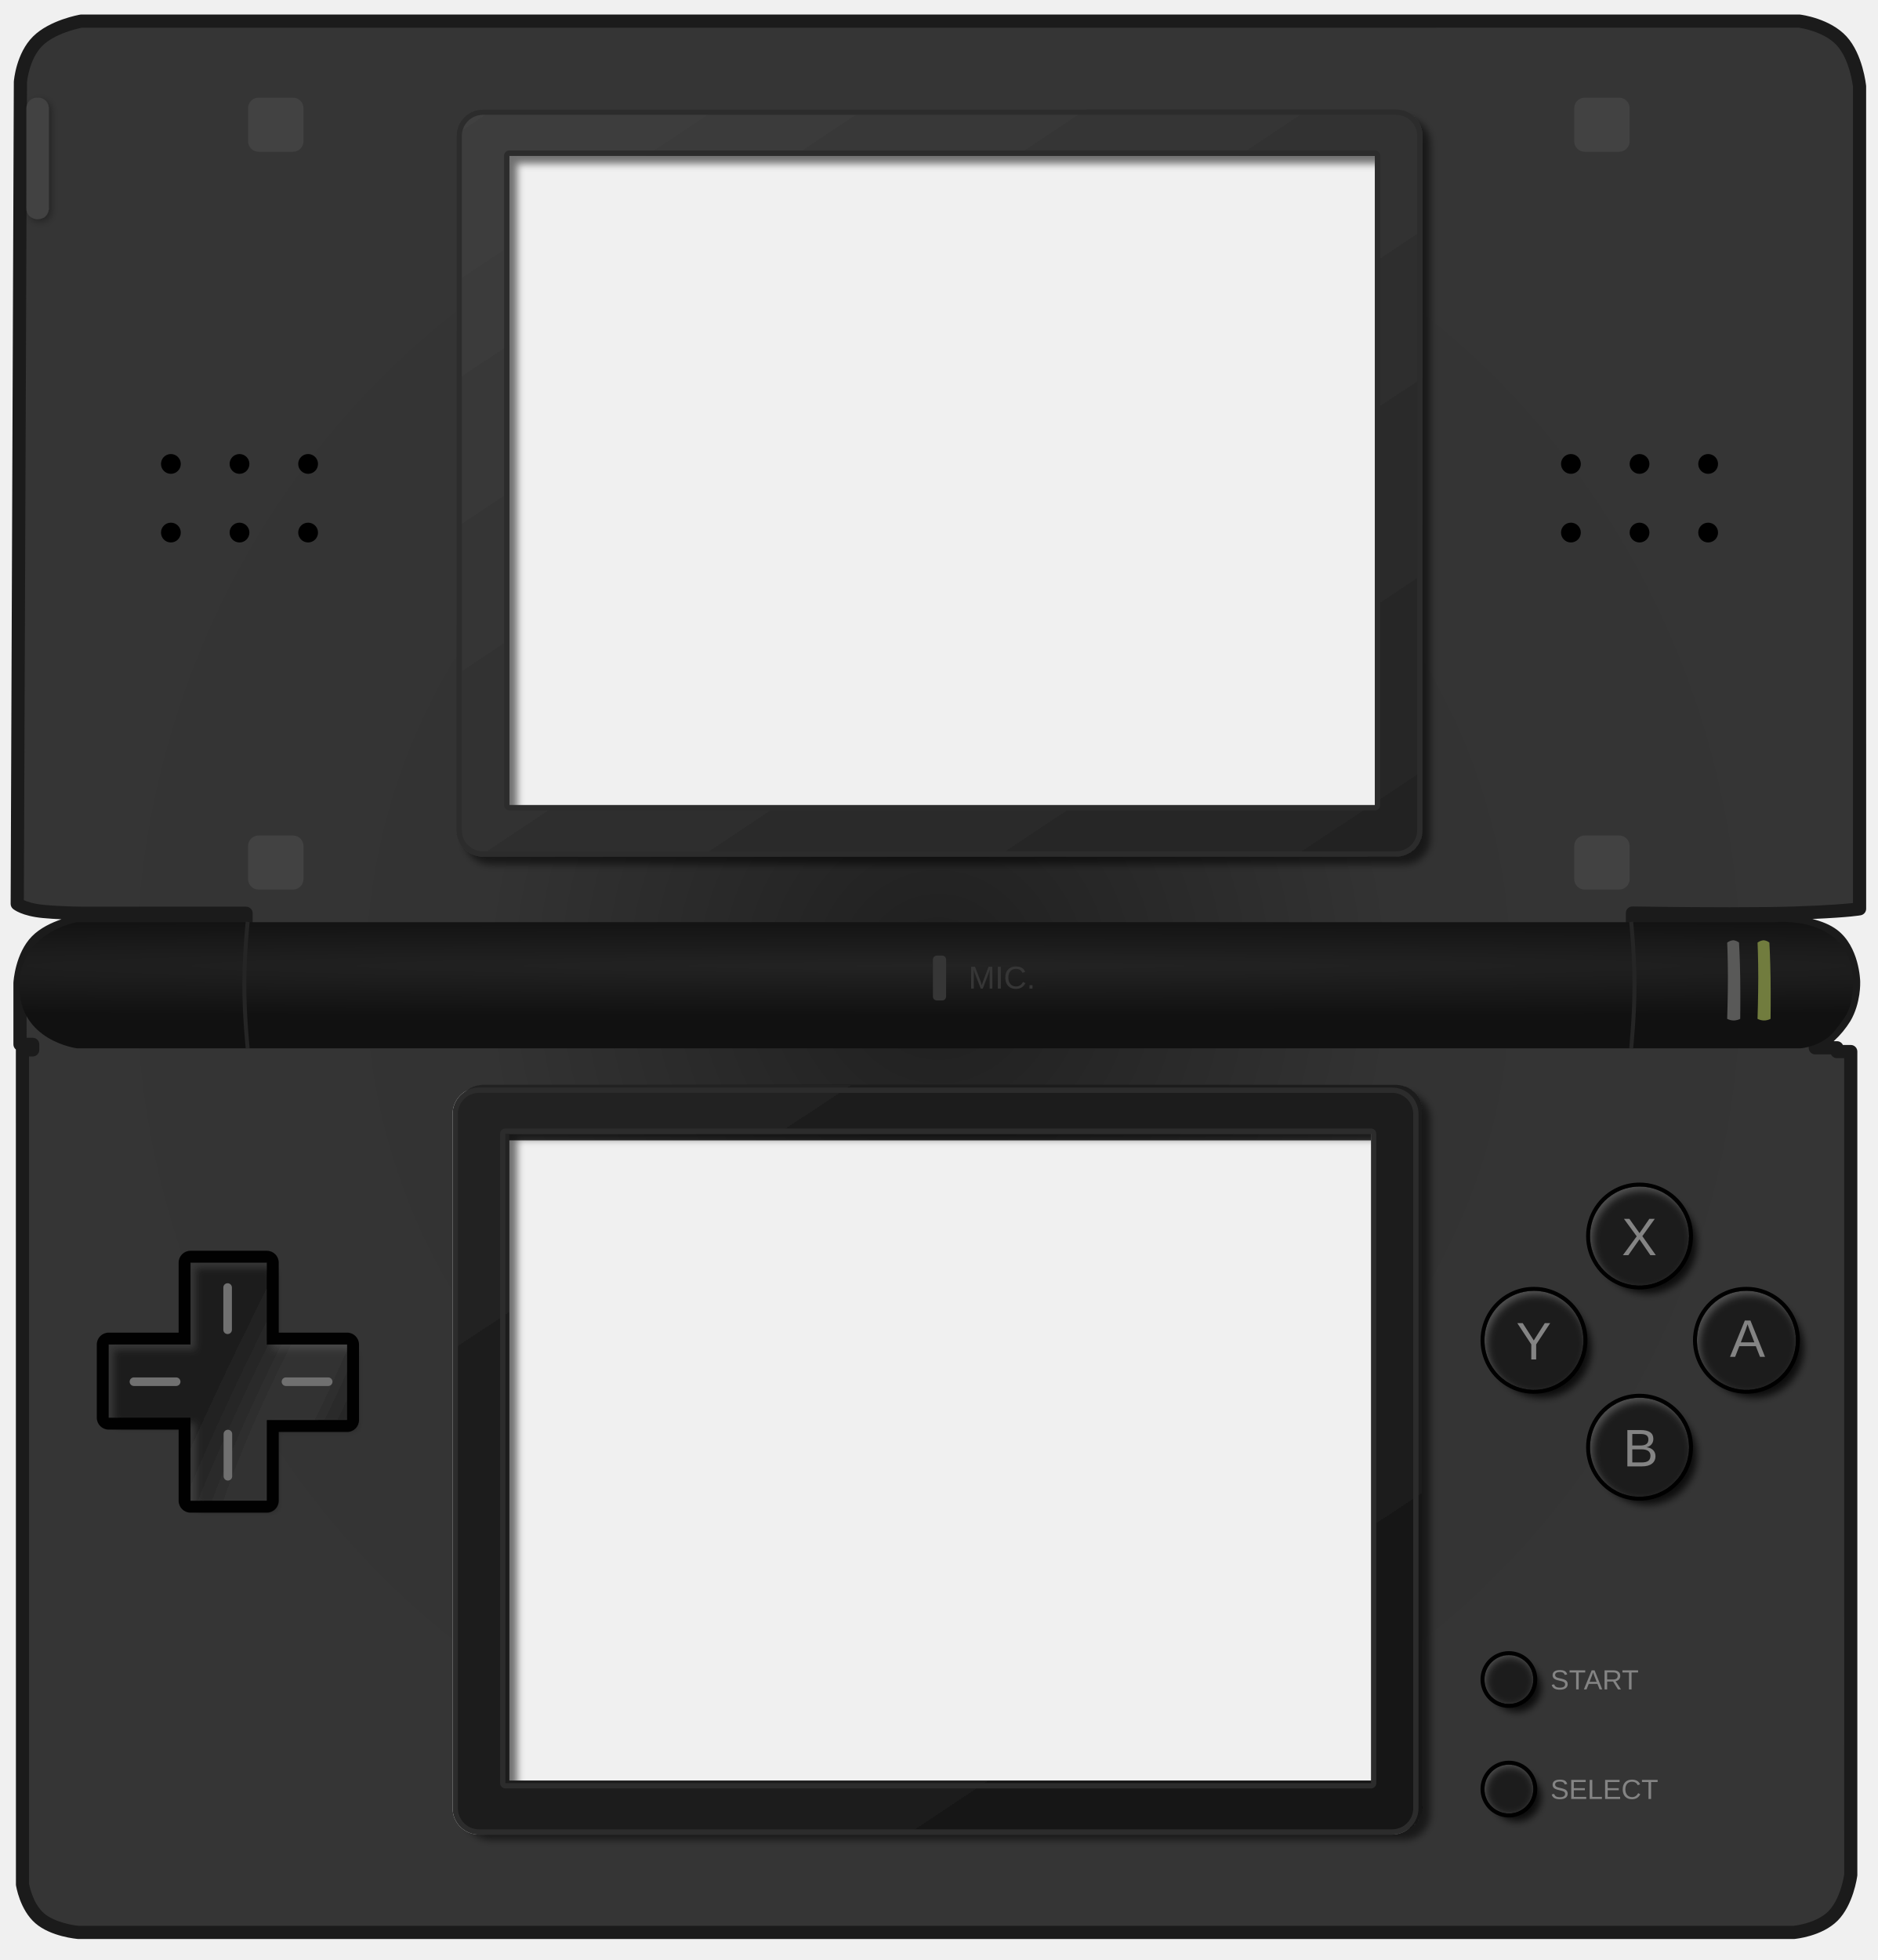
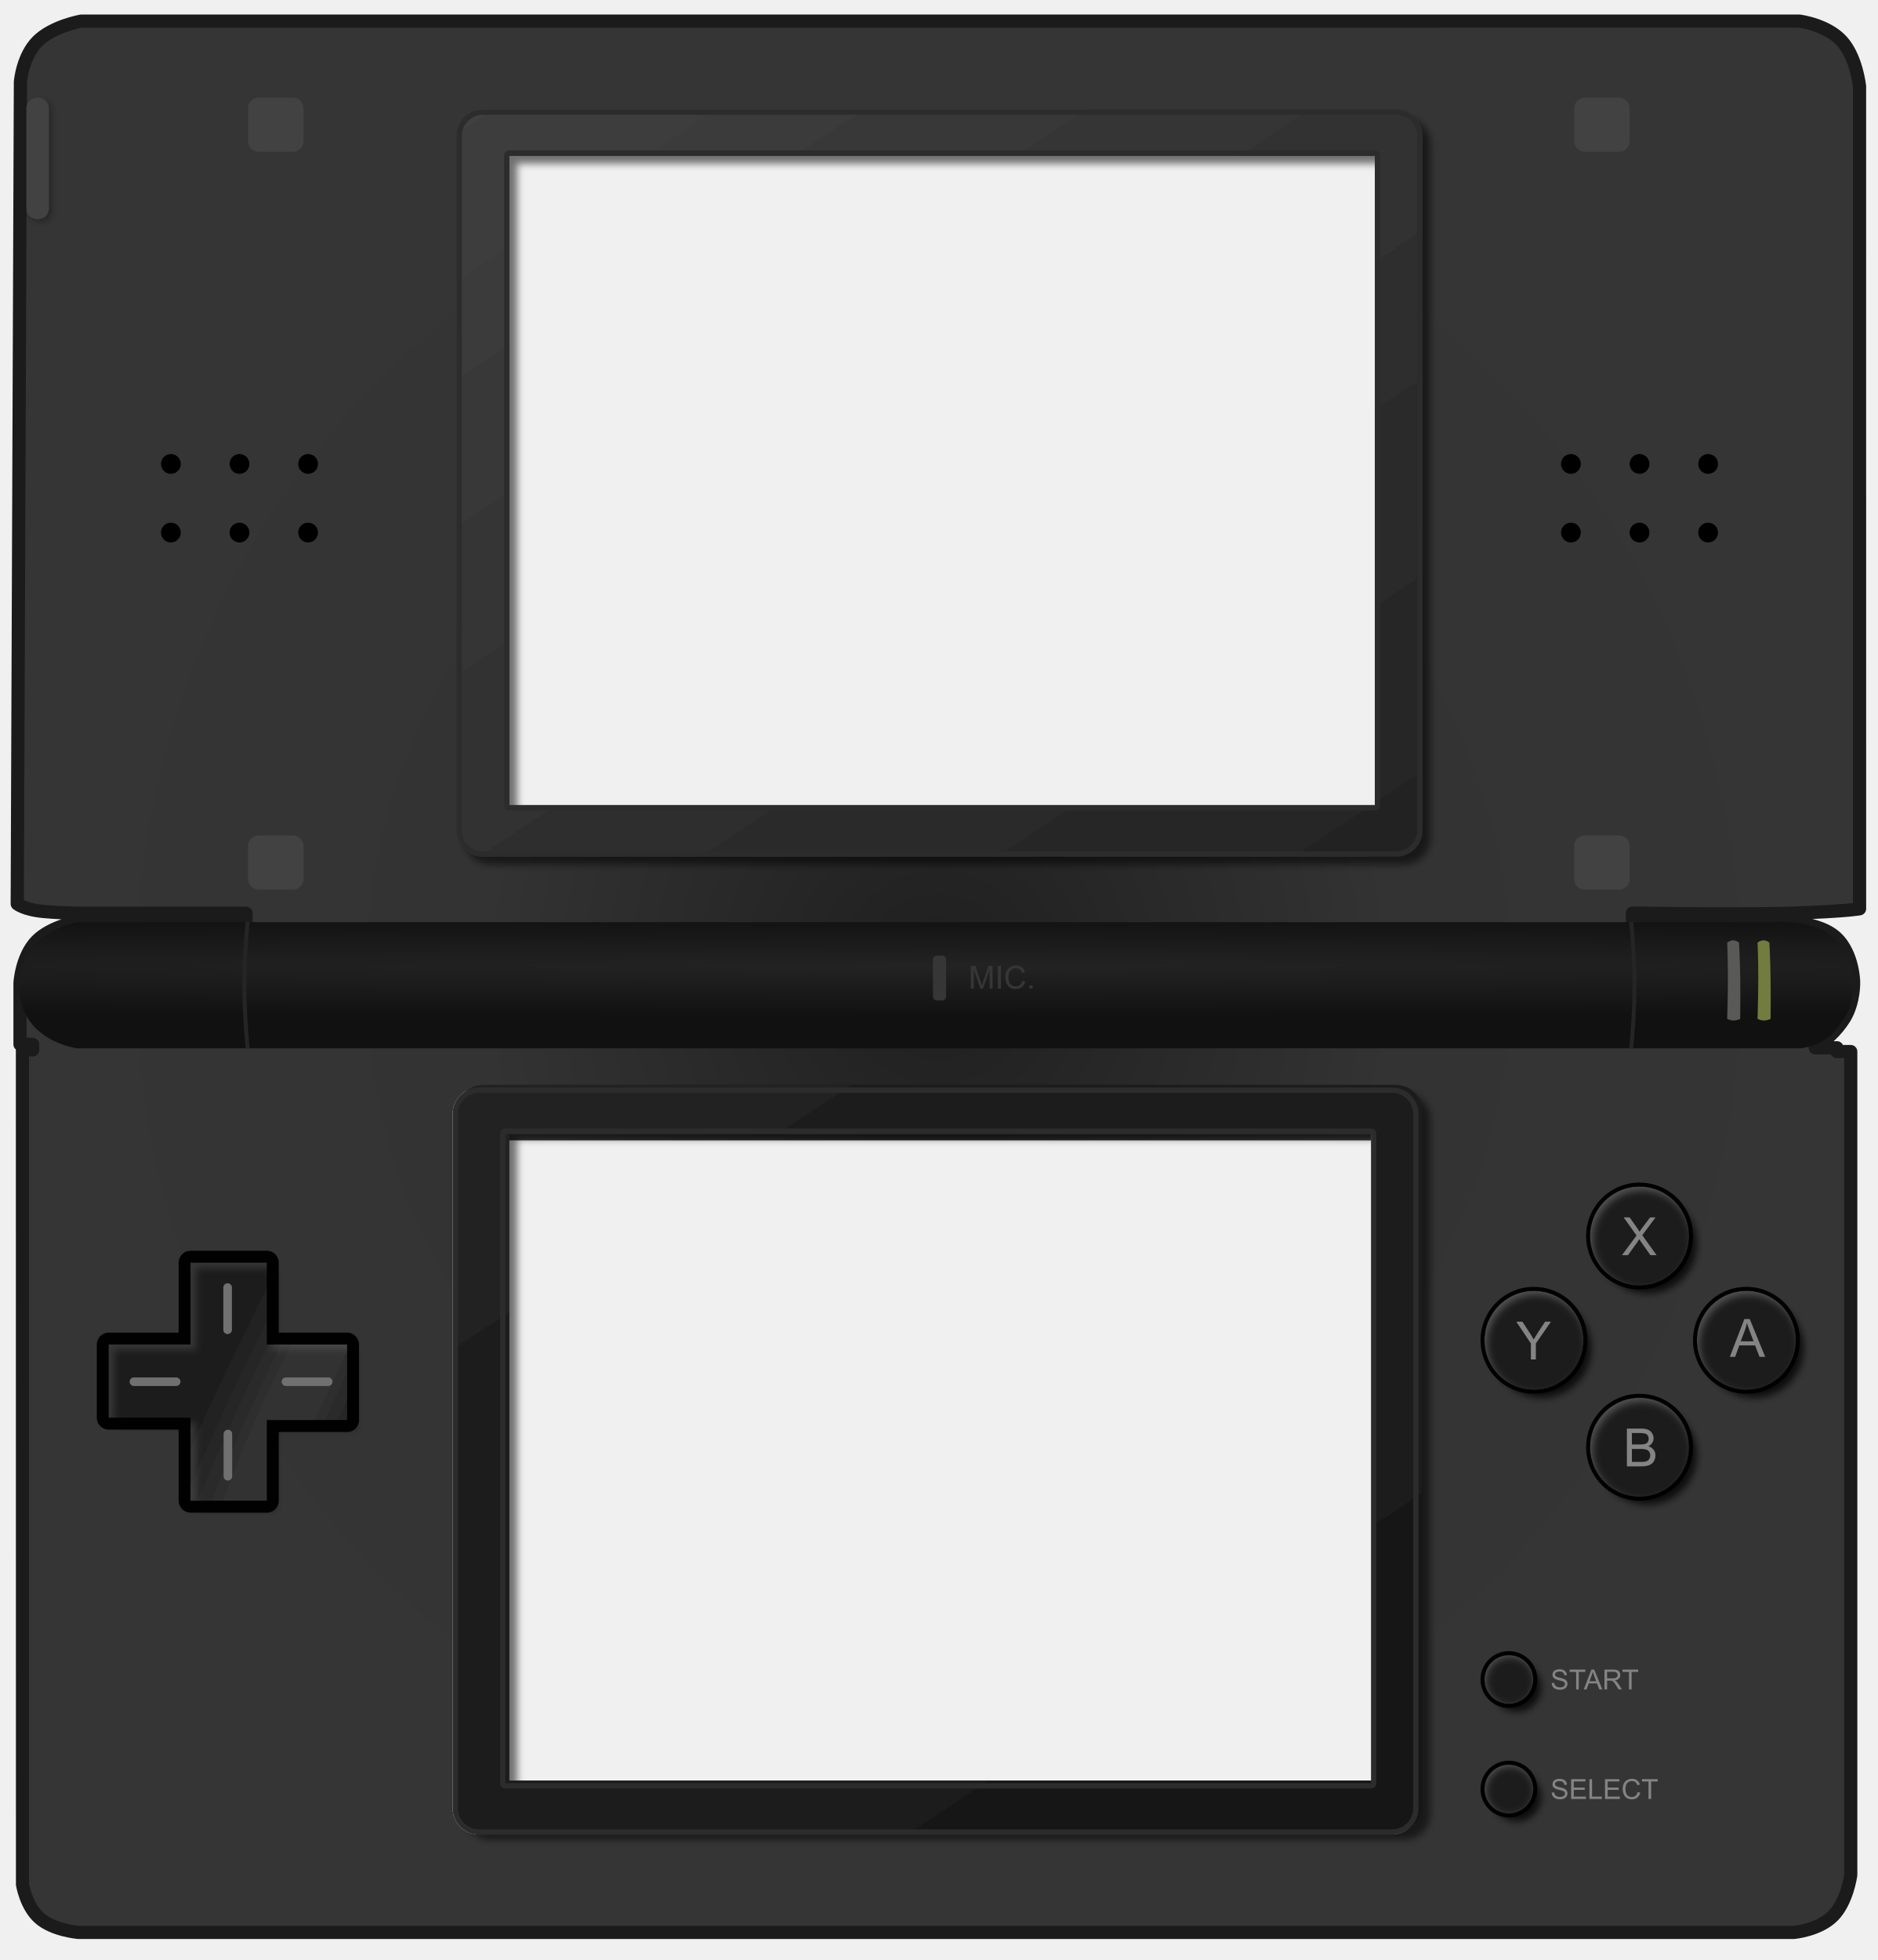
<svg xmlns="http://www.w3.org/2000/svg" width="1423" height="1485" viewBox="0 0 1423 1485">
  <defs>
    <radialGradient id="radial-gradient" cx="0.5" cy="0.5" r="0.5" gradientUnits="objectBoundingBox">
      <stop offset="0" stop-color="#1f1f1f" />
      <stop offset="0.499" stop-color="#333" />
      <stop offset="1" stop-color="#353535" />
    </radialGradient>
    <linearGradient id="linear-gradient" x1="0.982" y1="1" x2="-0.063" y2="-0.21" gradientUnits="objectBoundingBox">
      <stop offset="0" stop-color="#232323" />
      <stop offset="1" stop-color="#434343" />
    </linearGradient>
    <filter id="Exclusion_1" x="343" y="80" width="750" height="584" filterUnits="userSpaceOnUse">
      <feOffset dx="6" dy="6" input="SourceAlpha" />
      <feGaussianBlur stdDeviation="3" result="blur" />
      <feFlood flood-opacity="0.529" />
      <feComposite operator="in" in2="blur" />
      <feComposite in="SourceGraphic" />
    </filter>
    <radialGradient id="radial-gradient-2" cx="0.5" cy="0.348" r="1.623" gradientTransform="translate(0 0.263) scale(1 0.244)" gradientUnits="objectBoundingBox">
      <stop offset="0" stop-color="#232323" />
      <stop offset="1" stop-color="#111" />
    </radialGradient>
    <radialGradient id="radial-gradient-3" cx="0.793" cy="0.545" r="0.315" gradientTransform="matrix(0.903, 0.43, -3.09, 6.49, 1.76, -3.331)" gradientUnits="objectBoundingBox">
      <stop offset="0" stop-color="#333" />
      <stop offset="0.226" stop-color="#333" />
      <stop offset="1" stop-color="#1f1f1f" />
    </radialGradient>
    <filter id="Path_10" x="79.345" y="953.638" width="198.728" height="198.43" filterUnits="userSpaceOnUse">
      <feOffset dx="6" dy="6" input="SourceAlpha" />
      <feGaussianBlur stdDeviation="3" result="blur-2" />
      <feFlood flood-opacity="0.78" />
      <feComposite operator="in" in2="blur-2" />
      <feComposite in="SourceGraphic" />
    </filter>
    <filter id="Path_10-2" x="79.345" y="953.638" width="198.728" height="198.43" filterUnits="userSpaceOnUse">
      <feOffset dx="4" dy="4" input="SourceAlpha" />
      <feGaussianBlur stdDeviation="3" result="blur-3" />
      <feFlood flood-color="#c3c3c3" flood-opacity="0.161" result="color" />
      <feComposite operator="out" in="SourceGraphic" in2="blur-3" />
      <feComposite operator="in" in="color" />
      <feComposite operator="in" in2="SourceGraphic" />
    </filter>
    <linearGradient id="linear-gradient-2" x1="0.982" y1="1" x2="-0.063" y2="-0.21" gradientUnits="objectBoundingBox">
      <stop offset="0" stop-color="#171717" />
      <stop offset="1" stop-color="#232323" />
    </linearGradient>
    <filter id="Exclusion_3" x="343" y="819" width="750" height="584" filterUnits="userSpaceOnUse">
      <feOffset dx="6" dy="6" input="SourceAlpha" />
      <feGaussianBlur stdDeviation="3" result="blur-4" />
      <feFlood flood-opacity="0.529" />
      <feComposite operator="in" in2="blur-4" />
      <feComposite in="SourceGraphic" />
    </filter>
    <filter id="Ellipse_1" x="1122" y="975" width="93" height="93" filterUnits="userSpaceOnUse">
      <feOffset dx="6" dy="6" input="SourceAlpha" />
      <feGaussianBlur stdDeviation="3" result="blur-5" />
      <feFlood flood-opacity="0.761" />
      <feComposite operator="in" in2="blur-5" />
      <feComposite in="SourceGraphic" />
    </filter>
    <filter id="Ellipse_1-2" x="1122" y="975" width="93" height="93" filterUnits="userSpaceOnUse">
      <feOffset dx="2" dy="3" input="SourceAlpha" />
      <feGaussianBlur stdDeviation="3" result="blur-6" />
      <feFlood flood-color="#fff" flood-opacity="0.239" result="color-2" />
      <feComposite operator="out" in="SourceGraphic" in2="blur-6" />
      <feComposite operator="in" in="color-2" />
      <feComposite operator="in" in2="SourceGraphic" />
    </filter>
    <filter id="Ellipse_2" x="1202" y="896" width="93" height="93" filterUnits="userSpaceOnUse">
      <feOffset dx="6" dy="6" input="SourceAlpha" />
      <feGaussianBlur stdDeviation="3" result="blur-7" />
      <feFlood flood-opacity="0.761" />
      <feComposite operator="in" in2="blur-7" />
      <feComposite in="SourceGraphic" />
    </filter>
    <filter id="Ellipse_2-2" x="1202" y="896" width="93" height="93" filterUnits="userSpaceOnUse">
      <feOffset dx="2" dy="3" input="SourceAlpha" />
      <feGaussianBlur stdDeviation="3" result="blur-8" />
      <feFlood flood-color="#fff" flood-opacity="0.239" result="color-3" />
      <feComposite operator="out" in="SourceGraphic" in2="blur-8" />
      <feComposite operator="in" in="color-3" />
      <feComposite operator="in" in2="SourceGraphic" />
    </filter>
    <filter id="Ellipse_3" x="1283" y="975" width="93" height="93" filterUnits="userSpaceOnUse">
      <feOffset dx="6" dy="6" input="SourceAlpha" />
      <feGaussianBlur stdDeviation="3" result="blur-9" />
      <feFlood flood-opacity="0.761" />
      <feComposite operator="in" in2="blur-9" />
      <feComposite in="SourceGraphic" />
    </filter>
    <filter id="Ellipse_3-2" x="1283" y="975" width="93" height="93" filterUnits="userSpaceOnUse">
      <feOffset dx="2" dy="3" input="SourceAlpha" />
      <feGaussianBlur stdDeviation="3" result="blur-10" />
      <feFlood flood-color="#fff" flood-opacity="0.239" result="color-4" />
      <feComposite operator="out" in="SourceGraphic" in2="blur-10" />
      <feComposite operator="in" in="color-4" />
      <feComposite operator="in" in2="SourceGraphic" />
    </filter>
    <filter id="Ellipse_4" x="1202" y="1056" width="93" height="93" filterUnits="userSpaceOnUse">
      <feOffset dx="6" dy="6" input="SourceAlpha" />
      <feGaussianBlur stdDeviation="3" result="blur-11" />
      <feFlood flood-opacity="0.761" />
      <feComposite operator="in" in2="blur-11" />
      <feComposite in="SourceGraphic" />
    </filter>
    <filter id="Ellipse_4-2" x="1202" y="1056" width="93" height="93" filterUnits="userSpaceOnUse">
      <feOffset dx="2" dy="3" input="SourceAlpha" />
      <feGaussianBlur stdDeviation="3" result="blur-12" />
      <feFlood flood-color="#fff" flood-opacity="0.239" result="color-5" />
      <feComposite operator="out" in="SourceGraphic" in2="blur-12" />
      <feComposite operator="in" in="color-5" />
      <feComposite operator="in" in2="SourceGraphic" />
    </filter>
    <filter id="Ellipse_5" x="1122" y="1251" width="55" height="55" filterUnits="userSpaceOnUse">
      <feOffset dx="6" dy="6" input="SourceAlpha" />
      <feGaussianBlur stdDeviation="3" result="blur-13" />
      <feFlood flood-opacity="0.761" />
      <feComposite operator="in" in2="blur-13" />
      <feComposite in="SourceGraphic" />
    </filter>
    <filter id="Ellipse_5-2" x="1122" y="1251" width="55" height="55" filterUnits="userSpaceOnUse">
      <feOffset dx="1" dy="1.5" input="SourceAlpha" />
      <feGaussianBlur stdDeviation="3" result="blur-14" />
      <feFlood flood-color="#fff" flood-opacity="0.239" result="color-6" />
      <feComposite operator="out" in="SourceGraphic" in2="blur-14" />
      <feComposite operator="in" in="color-6" />
      <feComposite operator="in" in2="SourceGraphic" />
    </filter>
    <filter id="Path_15" x="1122" y="1334" width="55" height="55" filterUnits="userSpaceOnUse">
      <feOffset dx="6" dy="6" input="SourceAlpha" />
      <feGaussianBlur stdDeviation="3" result="blur-15" />
      <feFlood flood-opacity="0.761" />
      <feComposite operator="in" in2="blur-15" />
      <feComposite in="SourceGraphic" />
    </filter>
    <filter id="Path_15-2" x="1122" y="1334" width="55" height="55" filterUnits="userSpaceOnUse">
      <feOffset dx="1" dy="1.5" input="SourceAlpha" />
      <feGaussianBlur stdDeviation="3" result="blur-16" />
      <feFlood flood-color="#fff" flood-opacity="0.239" result="color-7" />
      <feComposite operator="out" in="SourceGraphic" in2="blur-16" />
      <feComposite operator="in" in="color-7" />
      <feComposite operator="in" in2="SourceGraphic" />
    </filter>
    <filter id="Rectangle_16" x="13" y="67" width="35" height="110" filterUnits="userSpaceOnUse">
      <feOffset dx="2" dy="2" input="SourceAlpha" />
      <feGaussianBlur stdDeviation="3" result="blur-17" />
      <feFlood flood-opacity="0.322" />
      <feComposite operator="in" in2="blur-17" />
      <feComposite in="SourceGraphic" />
    </filter>
    <clipPath id="clip-Nintendo_DSi_Cutout">
      <rect width="1423" height="1485" />
    </clipPath>
  </defs>
  <g id="Nintendo_DSi_Cutout" data-name="Nintendo DSi Cutout" clip-path="url(#clip-Nintendo_DSi_Cutout)">
    <g id="Group_3" data-name="Group 3" transform="translate(0 2)">
      <path id="Exclusion_5" data-name="Exclusion 5" d="M-146.755-92.9H-1446.7a73.623,73.623,0,0,1-10.663-1.9,60.912,60.912,0,0,1-9.564-3.244,35.984,35.984,0,0,1-9.04-5.541,32.718,32.718,0,0,1-6.51-7.936,49.286,49.286,0,0,1-4-8.513,54.872,54.872,0,0,1-2.572-9.566v-631.95h7.754v-4.175h-9.609v-46.685a64.482,64.482,0,0,1,2.017-11.455,57.229,57.229,0,0,1,3.793-10.336,37.5,37.5,0,0,1,6.776-9.857,40.944,40.944,0,0,1,9.968-7.239,69.567,69.567,0,0,1,10.815-4.579,83.887,83.887,0,0,1,12.234-3.088h125.734v-6.074h-122.646c-.161,0-16.267-.016-30.944-1.386a54.358,54.358,0,0,1-15.449-3.413,17.35,17.35,0,0,1-4.395-2.38l2.409-622.843a62.3,62.3,0,0,1,2.21-11.065,56.346,56.346,0,0,1,3.955-10.029,38.372,38.372,0,0,1,6.911-9.647,43.279,43.279,0,0,1,10.038-7.218,73.774,73.774,0,0,1,10.831-4.684,87.432,87.432,0,0,1,12.214-3.29H-142.212a68.716,68.716,0,0,1,11.671,2.854,60.216,60.216,0,0,1,10.418,4.581,39.438,39.438,0,0,1,9.765,7.585,42.647,42.647,0,0,1,6.9,10.652A71.5,71.5,0,0,1-99.329-1504a85.214,85.214,0,0,1,2.516,12.668v622.86l-.007,0c-.246.049-2.6.5-9.391,1.1-6.572.584-18.748,1.431-39.432,2.149-11.812.41-28.555.617-49.763.617-35.287,0-71.968-.592-73.512-.617h-.02v6.55h107.42c.3-.011,1.127-.036,2.425-.036a118.831,118.831,0,0,1,19.234,1.583c9.936,1.7,17.681,4.6,23.018,8.637a33.045,33.045,0,0,1,8.773,10.319,50.615,50.615,0,0,1,4.625,11.609,62.708,62.708,0,0,1,2.111,13.4,53.036,53.036,0,0,1-.616,8.877,58.064,58.064,0,0,1-1.955,8.741,45.968,45.968,0,0,1-4.107,9.515,55.106,55.106,0,0,1-6.559,8.852,89.837,89.837,0,0,1-7.35,7.282,97.943,97.943,0,0,1-8.461,6.753h16.423v2.851H-103.5v624.129a73.821,73.821,0,0,1-2.7,11.367,63.6,63.6,0,0,1-4.137,10.094,38.178,38.178,0,0,1-6.673,9.382,35.9,35.9,0,0,1-9.21,6.5,55.388,55.388,0,0,1-9.717,3.759A63.8,63.8,0,0,1-146.754-92.9ZM-1143.065-733a19.874,19.874,0,0,0-14.143,5.858A19.869,19.869,0,0,0-1163.064-713v526a19.87,19.87,0,0,0,5.857,14.143A19.872,19.872,0,0,0-1143.065-167h692a19.865,19.865,0,0,0,14.142-5.857A19.873,19.873,0,0,0-431.065-187V-713a19.872,19.872,0,0,0-5.858-14.142A19.869,19.869,0,0,0-451.065-733Zm23-706v492h656v-492Zm669,1268h-692a15.9,15.9,0,0,1-11.314-4.686A15.9,15.9,0,0,1-1159.065-187V-713a15.892,15.892,0,0,1,4.686-11.313A15.9,15.9,0,0,1-1143.065-729h692a15.891,15.891,0,0,1,11.313,4.686A15.891,15.891,0,0,1-435.065-713v526a15.9,15.9,0,0,1-4.686,11.314A15.891,15.891,0,0,1-451.065-171Zm-672-531a4,4,0,0,0-4,4v492a4.005,4.005,0,0,0,4,4v1h656v-1h0a3.976,3.976,0,0,0,2.827-1.174A3.973,3.973,0,0,0-463.065-206V-698a4,4,0,0,0-4-4Zm656,500h-656v-4h656v4h0Zm0-491h-656v-5h656v5h0Z" transform="translate(1506.065 1555)" fill="url(#radial-gradient)" />
      <path id="Path_7_-_Outline" data-name="Path 7 - Outline" d="M1554.632,9H2856.853c1.541.156,23.1,3.03,35.545,16.647,12.33,13.49,14.734,36.557,14.83,37.532l.024,623.352a5,5,0,0,1-3.961,4.891c-.332.07-7.61,1.553-36.824,2.855,6.77,1.673,13.494,4.263,18.775,8.255,16.795,12.7,17.473,38.139,17.493,39.216.023.553.55,16.133-7.352,29.74a71.165,71.165,0,0,1-12.735,15.378h2.464a5,5,0,0,1,4.516,2.851h5.937a5,5,0,0,1,5,5v624.129c-.164,1.553-3.1,22.507-14.974,34.379-11.969,11.969-32.013,13.786-32.86,13.857l-1300.366.018c-1.233-.084-20.85-1.779-32.541-11.912-11.85-10.271-14.641-28.3-14.754-29.061l-.054-632.683c0-.095,0-.188.008-.282a4.99,4.99,0,0,1-1.863-3.894V742.59c.062-1.189,1.449-22.324,14.014-35.153,6.258-6.389,15.06-10.453,22.378-12.932-4.456-.208-9.341-.513-14.109-.958-15.877-1.483-22-6.43-22.651-6.99a5,5,0,0,1-1.729-3.8l2.409-622.843c.084-1.24,1.845-21.624,14.549-34.266,12.516-12.455,34.817-16.413,35.76-16.575A4.978,4.978,0,0,1,1554.632,9ZM2897.253,63.673c-.027,0-2.239-20.343-12.236-31.28-9.939-10.874-28.613-13.41-28.8-13.434L1555.1,19c-2.846.555-20.559,4.322-30.019,13.736-10.112,10.063-11.6,27.42-11.619,27.594l-2.382,619.635c2.319,1.107,7.113,2.86,15.3,3.625,14.343,1.34,30.323,1.365,30.483,1.365H1679.5a5,5,0,0,1,5,5v6.075a5,5,0,0,1-5,5H1553.774c.217.026-19.47,3.21-29.455,13.405-9.918,10.126-11.156,28.276-11.168,28.458l.008,41.374h4.61a5,5,0,0,1,5,5v4.175a5,5,0,0,1-5,5h-2.754v626.951c0-.016,0-.017,0-.017.06,0,2.511,14.587,11.356,22.254,7.67,6.647,21.654,9.1,26.4,9.485l1299.542-.016c-.217,0,16.865-1.6,26.209-10.946,9.509-9.509,12.065-27.791,12.09-27.975l-.044-618.462h-5.453a5,5,0,0,1-4.516-2.851h-11.909a5,5,0,0,1-2.834-9.119c.142-.1,14.289-9.926,20.883-21.281,6.407-11.032,6.009-24.3,6-24.432-.008-.3-.64-21.782-13.528-31.525-11.3-8.545-32.892-9.209-39.239-9.209l-2.242.032-107.6,0a5,5,0,0,1-5-5v-6.549a5,5,0,0,1,5.083-5c.014,0,36.963.617,73.448.617,21.153,0,37.837-.207,49.59-.614,25.769-.894,38.371-1.971,44-2.608V63.67S2897.253,63.673,2897.253,63.673Z" transform="translate(-1493)" fill="#1b1b1b" />
      <g transform="matrix(1, 0, 0, 1, 0, -2)" filter="url(#Exclusion_1)">
        <path id="Exclusion_1-2" data-name="Exclusion 1" d="M-781,566h-692a19.869,19.869,0,0,1-14.142-5.858A19.869,19.869,0,0,1-1493,546V20a19.869,19.869,0,0,1,5.858-14.142A19.869,19.869,0,0,1-1473,0h692a19.869,19.869,0,0,1,14.142,5.858A19.869,19.869,0,0,1-761,20V546a19.869,19.869,0,0,1-5.858,14.142A19.869,19.869,0,0,1-781,566ZM-1453,35V527h656V35Z" transform="translate(1839 83)" fill="url(#linear-gradient)" />
      </g>
      <path id="Path_8" data-name="Path 8" d="M1551.318,696.714H2837.955s58.77-6.282,59.417,45.537c-.423,18.693-3.727,23.951-13.683,36.454s-26.14,13.557-26.14,13.557H1551.318s-43.795-5.567-43.618-47.037S1551.318,696.714,1551.318,696.714Z" transform="translate(-1493)" fill="url(#radial-gradient-2)" />
      <path id="Path_9" data-name="Path 9" d="M1692.76,954.638" transform="translate(-1493)" fill="none" stroke="#707070" stroke-width="1" />
      <g id="Group_10" data-name="Group 10" opacity="0.97">
        <g data-type="innerShadowGroup">
          <g transform="matrix(1, 0, 0, 1, 0, -2)" filter="url(#Path_10)">
            <path id="Path_10-3" data-name="Path 10" d="M1639.377,954.638v62.032h-62.032v55.471h62.032v62.927h57.857v-61.137h60.839v-57.26h-60.839V954.638Z" transform="translate(-1495 2)" fill="url(#radial-gradient-3)" />
          </g>
          <g transform="matrix(1, 0, 0, 1, 0, -2)" filter="url(#Path_10-2)">
            <path id="Path_10-4" data-name="Path 10" d="M1639.377,954.638v62.032h-62.032v55.471h62.032v62.927h57.857v-61.137h60.839v-57.26h-60.839V954.638Z" transform="translate(-1495 2)" fill="#fff" />
          </g>
        </g>
        <path id="Path_10_-_Outline" data-name="Path 10 - Outline" d="M1639.377,954.638v62.032h-62.032v55.471h62.032v62.927h57.857v-61.137h60.839v-57.26h-60.839V954.638h-57.857m0-9h57.857a9,9,0,0,1,9,9v53.032h51.839a9,9,0,0,1,9,9v57.26a9,9,0,0,1-9,9h-51.839v52.137a9,9,0,0,1-9,9h-57.857a9,9,0,0,1-9-9v-53.927h-53.032a9,9,0,0,1-9-9V1016.67a9,9,0,0,1,9-9h53.032V954.638A9,9,0,0,1,1639.377,945.638Z" transform="translate(-1495)" />
      </g>
      <path id="Line_1" data-name="Line 1" d="M0,35.25A3.25,3.25,0,0,1-3.25,32V0A3.25,3.25,0,0,1,0-3.25,3.25,3.25,0,0,1,3.25,0V32A3.25,3.25,0,0,1,0,35.25Z" transform="translate(172.5 973.5)" fill="#707070" />
      <g transform="matrix(1, 0, 0, 1, 0, -2)" filter="url(#Exclusion_3)">
        <path id="Exclusion_3-2" data-name="Exclusion 3" d="M-781,566h-692a19.869,19.869,0,0,1-14.142-5.858A19.869,19.869,0,0,1-1493,546V20a19.869,19.869,0,0,1,5.858-14.142A19.869,19.869,0,0,1-1473,0h692a19.869,19.869,0,0,1,14.142,5.858A19.869,19.869,0,0,1-761,20V546a19.869,19.869,0,0,1-5.858,14.142A19.869,19.869,0,0,1-781,566ZM-1453,35V527h656V35Z" transform="translate(1839 822)" fill="url(#linear-gradient-2)" />
      </g>
      <path id="Line_2" data-name="Line 2" d="M0,35.25A3.25,3.25,0,0,1-3.25,32V0A3.25,3.25,0,0,1,0-3.25,3.25,3.25,0,0,1,3.25,0V32A3.25,3.25,0,0,1,0,35.25Z" transform="translate(172.709 1084.5)" fill="#707070" />
      <path id="Line_3" data-name="Line 3" d="M0,35.25A3.25,3.25,0,0,1-3.25,32V0A3.25,3.25,0,0,1,0-3.25,3.25,3.25,0,0,1,3.25,0V32A3.25,3.25,0,0,1,0,35.25Z" transform="translate(133.5 1044.853) rotate(90)" fill="#707070" />
      <path id="Line_4" data-name="Line 4" d="M0,35.25A3.25,3.25,0,0,1-3.25,32V0A3.25,3.25,0,0,1,0-3.25,3.25,3.25,0,0,1,3.25,0V32A3.25,3.25,0,0,1,0,35.25Z" transform="translate(248.709 1044.853) rotate(90)" fill="#707070" />
      <g data-type="innerShadowGroup">
        <g transform="matrix(1, 0, 0, 1, 0, -2)" filter="url(#Ellipse_1)">
          <circle id="Ellipse_1-3" data-name="Ellipse 1" cx="37.5" cy="37.5" r="37.5" transform="translate(1125 978)" fill="#1f1f1f" />
        </g>
        <g transform="matrix(1, 0, 0, 1, 0, -2)" filter="url(#Ellipse_1-2)">
          <circle id="Ellipse_1-4" data-name="Ellipse 1" cx="37.5" cy="37.5" r="37.5" transform="translate(1125 978)" fill="#fff" />
        </g>
      </g>
      <path id="Ellipse_1_-_Outline" data-name="Ellipse 1 - Outline" d="M37.5,0A37.5,37.5,0,1,0,75,37.5,37.5,37.5,0,0,0,37.5,0m0-3A40.488,40.488,0,0,1,66.138,66.138,40.5,40.5,0,1,1,21.735.184,40.249,40.249,0,0,1,37.5-3Z" transform="translate(1125 976)" />
      <g data-type="innerShadowGroup">
        <g transform="matrix(1, 0, 0, 1, 0, -2)" filter="url(#Ellipse_2)">
          <circle id="Ellipse_2-3" data-name="Ellipse 2" cx="37.5" cy="37.5" r="37.5" transform="translate(1205 899)" fill="#1f1f1f" />
        </g>
        <g transform="matrix(1, 0, 0, 1, 0, -2)" filter="url(#Ellipse_2-2)">
          <circle id="Ellipse_2-4" data-name="Ellipse 2" cx="37.5" cy="37.5" r="37.5" transform="translate(1205 899)" fill="#fff" />
        </g>
      </g>
      <path id="Ellipse_2_-_Outline" data-name="Ellipse 2 - Outline" d="M37.5,0A37.5,37.5,0,1,0,75,37.5,37.5,37.5,0,0,0,37.5,0m0-3A40.488,40.488,0,0,1,66.138,66.138,40.5,40.5,0,1,1,21.735.184,40.249,40.249,0,0,1,37.5-3Z" transform="translate(1205 897)" />
-       <text id="Y" transform="translate(1149 1028)" fill="#848484" font-size="40" font-family="ArialMT, Arial">
-         <tspan x="0" y="0">Y</tspan>
-       </text>
+       <path id="Path_28" data-name="Path 28" d="M11.152,0V-12.129L.117-28.633H4.727L10.371-20q1.563,2.422,2.91,4.844,1.289-2.246,3.125-5.059l5.547-8.418h4.414l-11.426,16.5V0Z" transform="translate(1149 1028)" fill="#848484" />
      <g data-type="innerShadowGroup">
        <g transform="matrix(1, 0, 0, 1, 0, -2)" filter="url(#Ellipse_3)">
          <circle id="Ellipse_3-3" data-name="Ellipse 3" cx="37.5" cy="37.5" r="37.5" transform="translate(1286 978)" fill="#1f1f1f" />
        </g>
        <g transform="matrix(1, 0, 0, 1, 0, -2)" filter="url(#Ellipse_3-2)">
          <circle id="Ellipse_3-4" data-name="Ellipse 3" cx="37.5" cy="37.5" r="37.5" transform="translate(1286 978)" fill="#fff" />
        </g>
      </g>
      <path id="Ellipse_3_-_Outline" data-name="Ellipse 3 - Outline" d="M37.5,0A37.5,37.5,0,1,0,75,37.5,37.5,37.5,0,0,0,37.5,0m0-3A40.488,40.488,0,0,1,66.138,66.138,40.5,40.5,0,1,1,21.735.184,40.249,40.249,0,0,1,37.5-3Z" transform="translate(1286 976)" />
-       <text id="X" transform="translate(1229 949)" fill="#848484" font-size="40" font-family="ArialMT, Arial">
-         <tspan x="0" y="0">X</tspan>
-       </text>
+       <path id="Path_27" data-name="Path 27" d="M.176,0,11.25-14.922,1.484-28.633H6l5.2,7.344a41.774,41.774,0,0,1,2.3,3.516,37.388,37.388,0,0,1,2.266-3.262l5.762-7.6h4.121l-10.059,13.5L26.426,0H21.738L14.531-10.215q-.605-.879-1.25-1.914-.957,1.563-1.367,2.148L4.727,0Z" transform="translate(1229 949)" fill="#848484" />
      <g data-type="innerShadowGroup">
        <g transform="matrix(1, 0, 0, 1, 0, -2)" filter="url(#Ellipse_4)">
          <circle id="Ellipse_4-3" data-name="Ellipse 4" cx="37.5" cy="37.5" r="37.5" transform="translate(1205 1059)" fill="#1f1f1f" />
        </g>
        <g transform="matrix(1, 0, 0, 1, 0, -2)" filter="url(#Ellipse_4-2)">
          <circle id="Ellipse_4-4" data-name="Ellipse 4" cx="37.5" cy="37.5" r="37.5" transform="translate(1205 1059)" fill="#fff" />
        </g>
      </g>
      <path id="Ellipse_4_-_Outline" data-name="Ellipse 4 - Outline" d="M37.5,0A37.5,37.5,0,1,0,75,37.5,37.5,37.5,0,0,0,37.5,0m0-3A40.488,40.488,0,0,1,66.138,66.138,40.5,40.5,0,1,1,21.735.184,40.249,40.249,0,0,1,37.5-3Z" transform="translate(1205 1057)" />
-       <text id="A" transform="translate(1311 1026)" fill="#848484" font-size="40" font-family="ArialMT, Arial">
-         <tspan x="0" y="0">A</tspan>
-       </text>
-       <text id="B" transform="translate(1230 1109)" fill="#848484" font-size="40" font-family="ArialMT, Arial">
-         <tspan x="0" y="0">B</tspan>
-       </text>
+       <path id="Path_26" data-name="Path 26" d="M-.059,0l11-28.633H15.02L26.738,0H22.422l-3.34-8.672H7.109L3.965,0ZM8.2-11.758H17.91l-2.988-7.93q-1.367-3.613-2.031-5.937a36.5,36.5,0,0,1-1.543,5.469Z" transform="translate(1311 1026)" fill="#848484" />
+       <path id="Path_25" data-name="Path 25" d="M2.93,0V-28.633H13.672a13.3,13.3,0,0,1,5.264.869,6.768,6.768,0,0,1,3.105,2.676,7.054,7.054,0,0,1,1.123,3.779,6.492,6.492,0,0,1-1,3.457,7.112,7.112,0,0,1-3.008,2.617,7.478,7.478,0,0,1,3.994,2.6,6.957,6.957,0,0,1,1.4,4.336,8.364,8.364,0,0,1-.85,3.74,7.241,7.241,0,0,1-2.1,2.666A8.763,8.763,0,0,1,18.467-.479,19.066,19.066,0,0,1,13.848,0ZM6.719-16.6H12.91a13.815,13.815,0,0,0,3.613-.332A4.016,4.016,0,0,0,18.7-18.359a4.107,4.107,0,0,0,.732-2.5,4.6,4.6,0,0,0-.684-2.51A3.46,3.46,0,0,0,16.8-24.854a16.312,16.312,0,0,0-4.355-.4H6.719Zm0,13.223h7.129a16.409,16.409,0,0,0,2.578-.137A6.178,6.178,0,0,0,18.613-4.3a4.148,4.148,0,0,0,1.445-1.592A4.982,4.982,0,0,0,20.625-8.3a4.758,4.758,0,0,0-.82-2.783,4.327,4.327,0,0,0-2.275-1.66,14.108,14.108,0,0,0-4.189-.479H6.719Z" transform="translate(1230 1109)" fill="#848484" />
      <g data-type="innerShadowGroup">
        <g transform="matrix(1, 0, 0, 1, 0, -2)" filter="url(#Ellipse_5)">
          <circle id="Ellipse_5-3" data-name="Ellipse 5" cx="18.5" cy="18.5" r="18.5" transform="translate(1125 1254)" fill="#1f1f1f" />
        </g>
        <g transform="matrix(1, 0, 0, 1, 0, -2)" filter="url(#Ellipse_5-2)">
          <circle id="Ellipse_5-4" data-name="Ellipse 5" cx="18.5" cy="18.5" r="18.5" transform="translate(1125 1254)" fill="#fff" />
        </g>
      </g>
      <path id="Ellipse_5_-_Outline" data-name="Ellipse 5 - Outline" d="M18.5,0A18.5,18.5,0,1,0,37,18.5,18.5,18.5,0,0,0,18.5,0m0-3A21.494,21.494,0,0,1,33.7,33.7,21.5,21.5,0,1,1,10.13-1.309,21.368,21.368,0,0,1,18.5-3Z" transform="translate(1125 1252)" />
      <g data-type="innerShadowGroup">
        <g transform="matrix(1, 0, 0, 1, 0, -2)" filter="url(#Path_15)">
          <path id="Path_15-3" data-name="Path 15" d="M18.5,0A18.5,18.5,0,1,1,0,18.5,18.5,18.5,0,0,1,18.5,0Z" transform="translate(1125 1337)" fill="#1f1f1f" />
        </g>
        <g transform="matrix(1, 0, 0, 1, 0, -2)" filter="url(#Path_15-2)">
          <path id="Path_15-4" data-name="Path 15" d="M18.5,0A18.5,18.5,0,1,1,0,18.5,18.5,18.5,0,0,1,18.5,0Z" transform="translate(1125 1337)" fill="#fff" />
        </g>
      </g>
      <path id="Path_15_-_Outline" data-name="Path 15 - Outline" d="M18.5,0A18.5,18.5,0,1,0,37,18.5,18.5,18.5,0,0,0,18.5,0m0-3A21.494,21.494,0,0,1,33.7,33.7,21.5,21.5,0,1,1,10.13-1.309,21.368,21.368,0,0,1,18.5-3Z" transform="translate(1125 1335)" />
-       <text id="START" transform="translate(1175 1278)" fill="#848484" font-size="21" font-family="ArialMT, Arial">
-         <tspan x="0" y="0">START</tspan>
-       </text>
-       <text id="SELECT" transform="translate(1175 1361)" fill="#848484" font-size="21" font-family="ArialMT, Arial">
-         <tspan x="0" y="0">SELECT</tspan>
-       </text>
+       <path id="Path_24" data-name="Path 24" d="M.943-4.83,2.82-4.994a4.144,4.144,0,0,0,.62,1.851A3.386,3.386,0,0,0,4.953-1.974a5.728,5.728,0,0,0,2.307.446,5.528,5.528,0,0,0,2.01-.338,2.788,2.788,0,0,0,1.3-.928,2.152,2.152,0,0,0,.426-1.287,1.956,1.956,0,0,0-.41-1.236A3.038,3.038,0,0,0,9.229-6.2a26.455,26.455,0,0,0-2.676-.733,13.674,13.674,0,0,1-2.9-.938,4.069,4.069,0,0,1-1.6-1.4,3.43,3.43,0,0,1-.528-1.871,3.82,3.82,0,0,1,.646-2.128,4,4,0,0,1,1.887-1.5,7.158,7.158,0,0,1,2.758-.513,7.535,7.535,0,0,1,2.948.538,4.252,4.252,0,0,1,1.964,1.584,4.55,4.55,0,0,1,.738,2.369l-1.907.144A3.077,3.077,0,0,0,9.51-12.807a4.051,4.051,0,0,0-2.62-.728,4.2,4.2,0,0,0-2.63.661,1.983,1.983,0,0,0-.825,1.594A1.709,1.709,0,0,0,4.02-9.946a7.92,7.92,0,0,0,3,1.072,19.839,19.839,0,0,1,3.327.959,4.557,4.557,0,0,1,1.938,1.533,3.735,3.735,0,0,1,.625,2.138,4.089,4.089,0,0,1-.687,2.261A4.524,4.524,0,0,1,10.249-.333a6.877,6.877,0,0,1-2.9.59,8.649,8.649,0,0,1-3.42-.595A4.789,4.789,0,0,1,1.769-2.128,5.073,5.073,0,0,1,.943-4.83ZM19.452,0V-13.258H14.5v-1.774H26.414v1.774H21.441V0Zm5.793,0,5.773-15.032h2.143L39.313,0H37.047L35.294-4.553H29.008L27.357,0Zm4.337-6.173h5.1L33.11-10.336q-.718-1.9-1.066-3.117a19.163,19.163,0,0,1-.81,2.871ZM40.934,0V-15.032H47.6a8.871,8.871,0,0,1,3.056.405,3.341,3.341,0,0,1,1.671,1.43,4.267,4.267,0,0,1,.625,2.266,3.78,3.78,0,0,1-1.036,2.7,5.241,5.241,0,0,1-3.2,1.395,5.159,5.159,0,0,1,1.2.749,10.336,10.336,0,0,1,1.651,2L54.182,0h-2.5L49.69-3.127Q48.819-4.481,48.255-5.2a4.514,4.514,0,0,0-1.01-1,2.986,2.986,0,0,0-.907-.4,5.976,5.976,0,0,0-1.107-.072H42.923V0Zm1.989-8.4H47.2a6.413,6.413,0,0,0,2.133-.282,2.27,2.27,0,0,0,1.169-.9,2.441,2.441,0,0,0,.4-1.348,2.24,2.24,0,0,0-.774-1.753,3.622,3.622,0,0,0-2.446-.687H42.923ZM59.514,0V-13.258H54.561v-1.774H66.476v1.774H61.5V0Z" transform="translate(1175 1278)" fill="#848484" />
+       <path id="Path_23" data-name="Path 23" d="M.943-4.83,2.82-4.994a4.144,4.144,0,0,0,.62,1.851A3.386,3.386,0,0,0,4.953-1.974a5.728,5.728,0,0,0,2.307.446,5.528,5.528,0,0,0,2.01-.338,2.788,2.788,0,0,0,1.3-.928,2.152,2.152,0,0,0,.426-1.287,1.956,1.956,0,0,0-.41-1.236A3.038,3.038,0,0,0,9.229-6.2a26.455,26.455,0,0,0-2.676-.733,13.674,13.674,0,0,1-2.9-.938,4.069,4.069,0,0,1-1.6-1.4,3.43,3.43,0,0,1-.528-1.871,3.82,3.82,0,0,1,.646-2.128,4,4,0,0,1,1.887-1.5,7.158,7.158,0,0,1,2.758-.513,7.535,7.535,0,0,1,2.948.538,4.252,4.252,0,0,1,1.964,1.584,4.55,4.55,0,0,1,.738,2.369l-1.907.144A3.077,3.077,0,0,0,9.51-12.807a4.051,4.051,0,0,0-2.62-.728,4.2,4.2,0,0,0-2.63.661,1.983,1.983,0,0,0-.825,1.594A1.709,1.709,0,0,0,4.02-9.946a7.92,7.92,0,0,0,3,1.072,19.839,19.839,0,0,1,3.327.959,4.557,4.557,0,0,1,1.938,1.533,3.735,3.735,0,0,1,.625,2.138,4.089,4.089,0,0,1-.687,2.261A4.524,4.524,0,0,1,10.249-.333a6.877,6.877,0,0,1-2.9.59,8.649,8.649,0,0,1-3.42-.595A4.789,4.789,0,0,1,1.769-2.128,5.073,5.073,0,0,1,.943-4.83ZM15.668,0V-15.032H26.537v1.774h-8.88v4.6h8.316v1.764H17.657v5.117h9.229V0ZM29.552,0V-15.032h1.989V-1.774h7.4V0Zm11.8,0V-15.032H52.223v1.774h-8.88v4.6h8.316v1.764H43.343v5.117h9.229V0ZM66.045-5.271l1.989.5a6.7,6.7,0,0,1-2.251,3.738A6.2,6.2,0,0,1,61.811.256a7.14,7.14,0,0,1-3.953-.99A6.179,6.179,0,0,1,55.54-3.6a10.226,10.226,0,0,1-.795-4.03,8.858,8.858,0,0,1,.9-4.1A6.147,6.147,0,0,1,58.2-14.381a7.46,7.46,0,0,1,3.645-.907,6.162,6.162,0,0,1,3.794,1.148,5.964,5.964,0,0,1,2.143,3.23l-1.958.461A4.646,4.646,0,0,0,64.3-12.838a4.044,4.044,0,0,0-2.5-.749,4.86,4.86,0,0,0-2.9.831,4.386,4.386,0,0,0-1.635,2.23A8.979,8.979,0,0,0,56.8-7.639a9.173,9.173,0,0,0,.559,3.348,4.163,4.163,0,0,0,1.738,2.138,4.874,4.874,0,0,0,2.553.708,4.278,4.278,0,0,0,2.83-.964A4.933,4.933,0,0,0,66.045-5.271ZM74.31,0V-13.258H69.357v-1.774H81.272v1.774H76.3V0Z" transform="translate(1175 1361)" fill="#848484" />
      <path id="Exclusion_1_-_Outline" data-name="Exclusion 1 - Outline" d="M-781,562a15.9,15.9,0,0,0,11.314-4.686A15.9,15.9,0,0,0-765,546V20a15.9,15.9,0,0,0-4.686-11.314A15.9,15.9,0,0,0-781,4h-692a15.9,15.9,0,0,0-11.313,4.686A15.9,15.9,0,0,0-1489,20V546a15.9,15.9,0,0,0,4.686,11.314A15.9,15.9,0,0,0-1473,562h692M-1453,31h656a4,4,0,0,1,4,4V527a4,4,0,0,1-4,4h-656a4,4,0,0,1-4-4V35a4,4,0,0,1,4-4m672,535h-692a19.869,19.869,0,0,1-14.142-5.858A19.869,19.869,0,0,1-1493,546V20a19.869,19.869,0,0,1,5.858-14.142A19.869,19.869,0,0,1-1473,0h692a19.869,19.869,0,0,1,14.142,5.858A19.869,19.869,0,0,1-761,20V546a19.869,19.869,0,0,1-5.858,14.142A19.869,19.869,0,0,1-781,566ZM-1453,35V527h656V35Z" transform="translate(1836 822)" fill="#2c2c2c" />
      <path id="Path_11" data-name="Path 11" d="M2730.659,792.364l-2.983-.314c.025-.239,2.515-24.214,2.515-47.79s-2.49-47.391-2.515-47.629l2.983-.316c.025.239,2.532,24.206,2.532,47.944S2730.684,792.123,2730.659,792.364Z" transform="translate(-1493)" fill="#252525" />
      <path id="Path_12" data-name="Path 12" d="M2730.2,792.364c-.025-.241-2.532-24.366-2.532-48.1s2.506-47.7,2.532-47.944l2.983.316c-.025.238-2.515,24.054-2.515,47.629s2.49,47.55,2.515,47.79Z" transform="translate(-2544)" fill="#252525" />
      <rect id="Rectangle_7" data-name="Rectangle 7" width="10" height="34" rx="3" transform="translate(707 722)" fill="#363636" />
-       <text id="MIC." transform="translate(734 747)" fill="#363636" font-size="24" font-family="ArialMT, Arial">
-         <tspan x="0" y="0">MIC.</tspan>
-       </text>
+       <path id="Path_29" data-name="Path 29" d="M1.781,0V-17.18H5.2L9.27-5.016q.563,1.7.82,2.543.293-.937.914-2.754L15.117-17.18h3.059V0H15.984V-14.379L10.992,0H8.941L3.973-14.625V0ZM22.23,0V-17.18H24.5V0ZM40.77-6.023l2.273.574a7.653,7.653,0,0,1-2.572,4.271A7.088,7.088,0,0,1,35.93.293,8.16,8.16,0,0,1,31.412-.838a7.061,7.061,0,0,1-2.648-3.275,11.687,11.687,0,0,1-.908-4.605A10.123,10.123,0,0,1,28.881-13.4,7.025,7.025,0,0,1,31.8-16.436a8.526,8.526,0,0,1,4.166-1.037A7.043,7.043,0,0,1,40.3-16.16a6.816,6.816,0,0,1,2.449,3.691l-2.238.527a5.309,5.309,0,0,0-1.734-2.73,4.622,4.622,0,0,0-2.859-.855,5.554,5.554,0,0,0-3.311.949,5.013,5.013,0,0,0-1.869,2.549,10.261,10.261,0,0,0-.539,3.3A10.483,10.483,0,0,0,30.838-4.9a4.758,4.758,0,0,0,1.986,2.443,5.571,5.571,0,0,0,2.918.809,4.89,4.89,0,0,0,3.234-1.1A5.637,5.637,0,0,0,40.77-6.023ZM46.172,0V-2.4h2.4V0Z" transform="translate(734 747)" fill="#363636" />
      <path id="Path_13" data-name="Path 13" d="M2810.906,712.145s.677,12.1.9,26.543,0,31.244,0,31.244a10.539,10.539,0,0,1-9.882,0s.553-16.8.559-31.244-.536-26.543-.536-26.543a9.115,9.115,0,0,1,4.57-1.755A8.168,8.168,0,0,1,2810.906,712.145Z" transform="translate(-1493)" fill="#595958" />
      <path id="Path_14" data-name="Path 14" d="M2810.906,712.145s.677,12.1.9,26.543,0,31.244,0,31.244a10.539,10.539,0,0,1-9.882,0s.553-16.8.559-31.244-.536-26.543-.536-26.543a9.115,9.115,0,0,1,4.57-1.755A8.168,8.168,0,0,1,2810.906,712.145Z" transform="translate(-1470)" fill="#717c3e" />
      <path id="Exclusion_2_-_Outline" data-name="Exclusion 2 - Outline" d="M-781,562a15.9,15.9,0,0,0,11.314-4.686A15.9,15.9,0,0,0-765,546V20a15.9,15.9,0,0,0-4.686-11.314A15.9,15.9,0,0,0-781,4h-692a15.9,15.9,0,0,0-11.313,4.686A15.9,15.9,0,0,0-1489,20V546a15.9,15.9,0,0,0,4.686,11.314A15.9,15.9,0,0,0-1473,562h692M-1453,31h656a4,4,0,0,1,4,4V527a4,4,0,0,1-4,4h-656a4,4,0,0,1-4-4V35a4,4,0,0,1,4-4m672,535h-692a19.869,19.869,0,0,1-14.142-5.858A19.869,19.869,0,0,1-1493,546V20a19.869,19.869,0,0,1,5.858-14.142A19.869,19.869,0,0,1-1473,0h692a19.869,19.869,0,0,1,14.142,5.858A19.869,19.869,0,0,1-761,20V546a19.869,19.869,0,0,1-5.858,14.142A19.869,19.869,0,0,1-781,566ZM-1453,35V527h656V35Z" transform="translate(1839 81)" fill="#2c2c2c" />
      <g id="Group_1" data-name="Group 1">
        <circle id="Ellipse_7" data-name="Ellipse 7" cx="7.5" cy="7.5" r="7.5" transform="translate(122 342)" />
        <circle id="Ellipse_8" data-name="Ellipse 8" cx="7.5" cy="7.5" r="7.5" transform="translate(174 342)" />
        <circle id="Ellipse_9" data-name="Ellipse 9" cx="7.5" cy="7.5" r="7.5" transform="translate(226 342)" />
        <circle id="Ellipse_10" data-name="Ellipse 10" cx="7.5" cy="7.5" r="7.5" transform="translate(122 394)" />
        <circle id="Ellipse_11" data-name="Ellipse 11" cx="7.5" cy="7.5" r="7.5" transform="translate(174 394)" />
        <circle id="Ellipse_12" data-name="Ellipse 12" cx="7.5" cy="7.5" r="7.5" transform="translate(226 394)" />
      </g>
      <g id="Group_2" data-name="Group 2" transform="translate(1061)">
        <circle id="Ellipse_7-2" data-name="Ellipse 7" cx="7.5" cy="7.5" r="7.5" transform="translate(122 342)" />
        <circle id="Ellipse_8-2" data-name="Ellipse 8" cx="7.5" cy="7.5" r="7.5" transform="translate(174 342)" />
        <circle id="Ellipse_9-2" data-name="Ellipse 9" cx="7.5" cy="7.5" r="7.5" transform="translate(226 342)" />
        <circle id="Ellipse_10-2" data-name="Ellipse 10" cx="7.5" cy="7.5" r="7.5" transform="translate(122 394)" />
        <circle id="Ellipse_11-2" data-name="Ellipse 11" cx="7.5" cy="7.5" r="7.5" transform="translate(174 394)" />
        <circle id="Ellipse_12-2" data-name="Ellipse 12" cx="7.5" cy="7.5" r="7.5" transform="translate(226 394)" />
      </g>
      <rect id="Rectangle_12" data-name="Rectangle 12" width="42" height="41" rx="8" transform="translate(188 72)" fill="#424242" />
      <rect id="Rectangle_13" data-name="Rectangle 13" width="42" height="41" rx="8" transform="translate(188 631)" fill="#424242" />
      <rect id="Rectangle_14" data-name="Rectangle 14" width="42" height="41" rx="8" transform="translate(1193 72)" fill="#424242" />
      <rect id="Rectangle_15" data-name="Rectangle 15" width="42" height="41" rx="8" transform="translate(1193 631)" fill="#424242" />
      <g transform="matrix(1, 0, 0, 1, 0, -2)" filter="url(#Rectangle_16)">
        <rect id="Rectangle_16-2" data-name="Rectangle 16" width="17" height="92" rx="8" transform="translate(20 74)" fill="#424242" />
      </g>
    </g>
  </g>
</svg>
